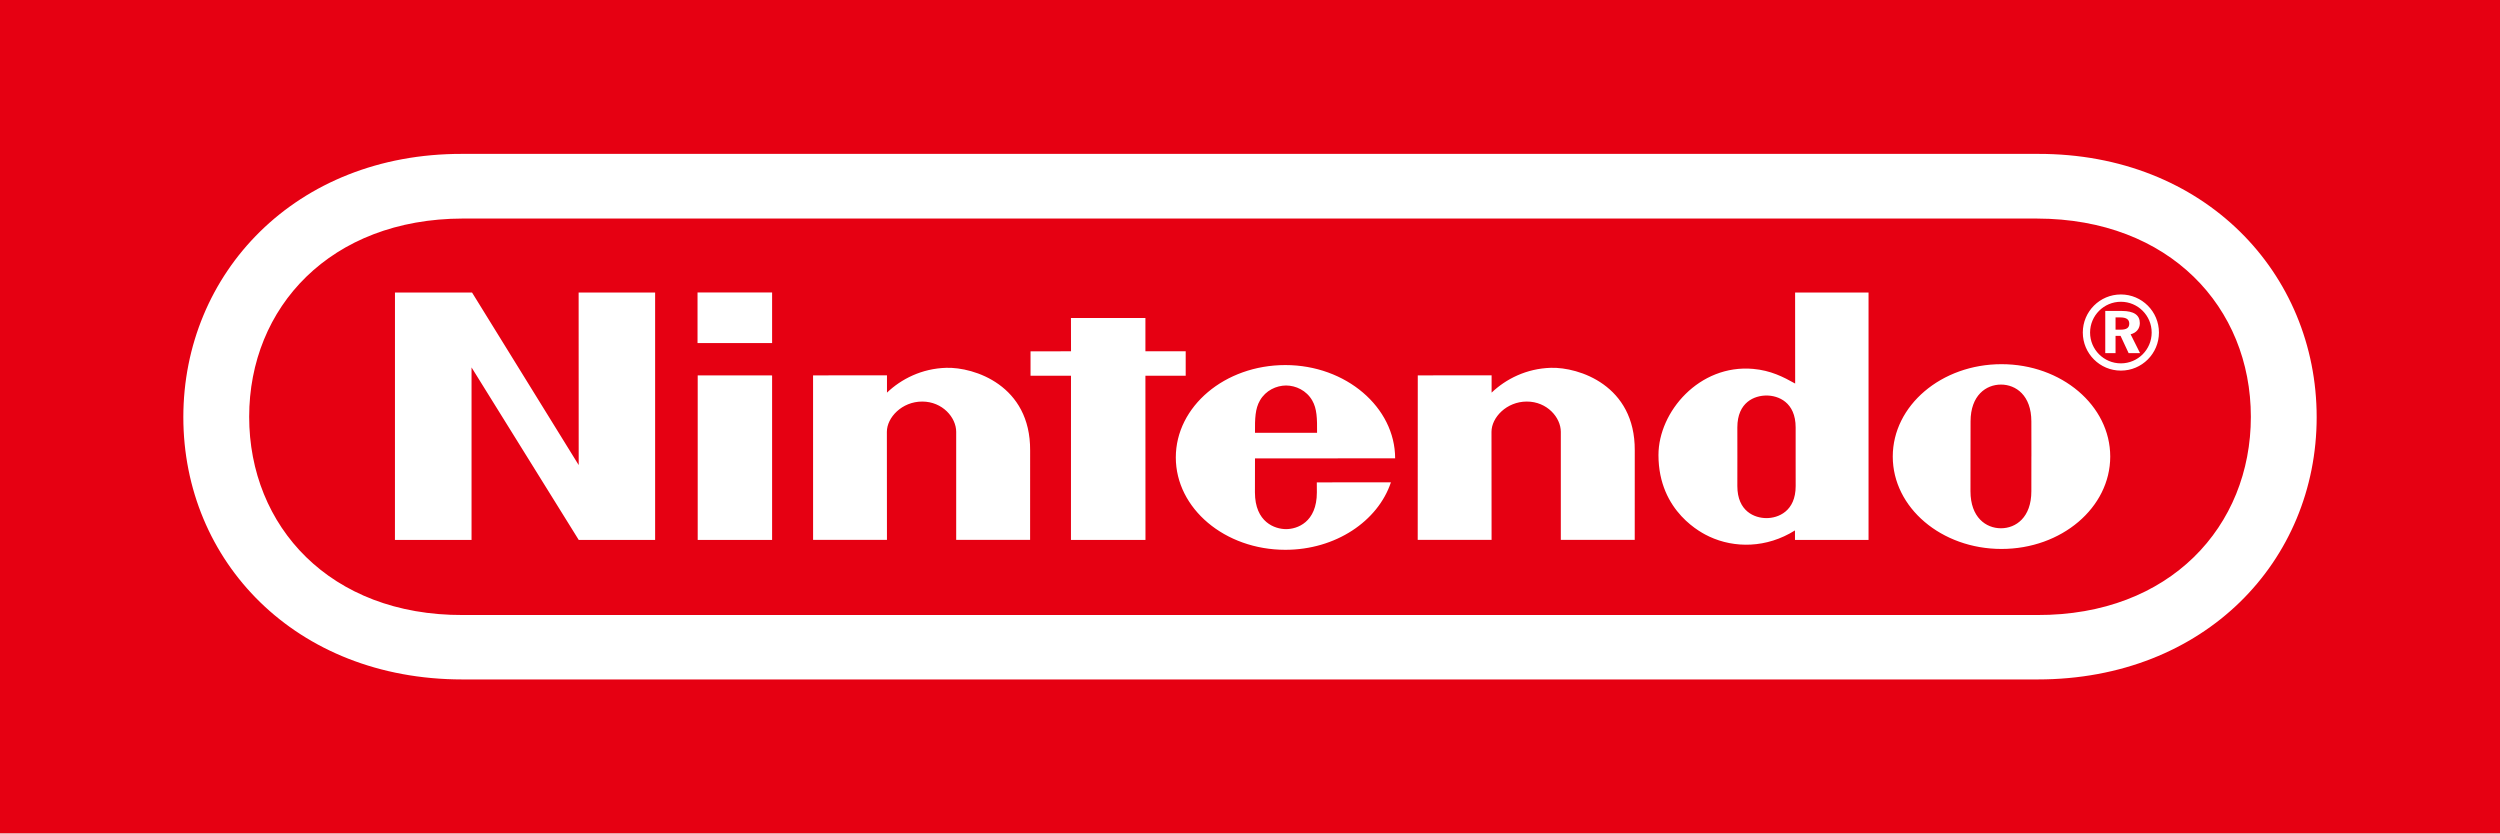
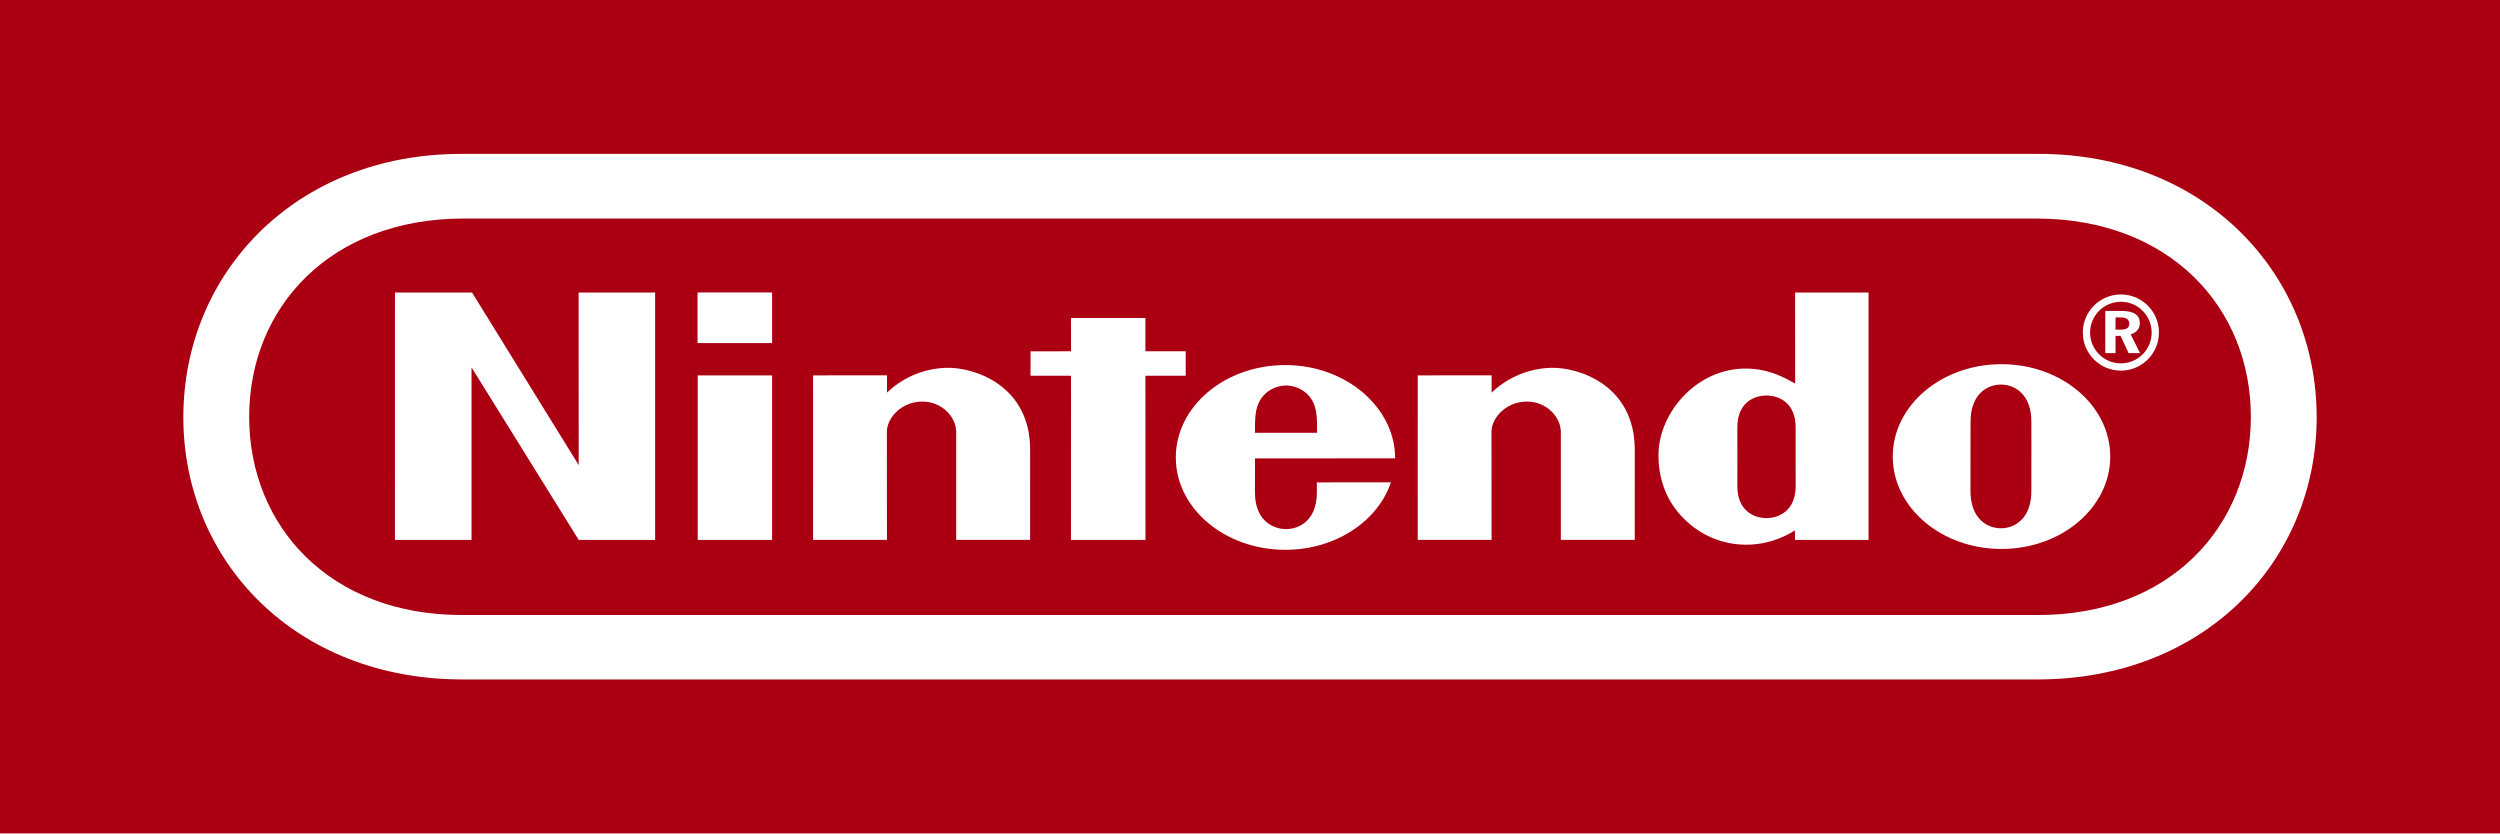
<svg xmlns="http://www.w3.org/2000/svg" id="svg8" version="1.1" viewBox="0 0 600 200" height="200" width="600">
  <defs id="defs2" />
  <g transform="translate(0,-626.5)" id="layer1">
-     <rect y="626.5" x="0" height="200" width="600" id="rect80" style="opacity:1;vector-effect:none;fill:#e60012;fill-opacity:1;fill-rule:nonzero;stroke:none;stroke-width:15;stroke-miterlimit:4;stroke-dasharray:none;paint-order:stroke markers fill" />
+     <rect y="626.5" x="0" height="200" width="600" id="rect80" style="opacity:1;vector-effect:none;fill:#ab0011;fill-opacity:1;fill-rule:nonzero;stroke:none;stroke-width:15;stroke-miterlimit:4;stroke-dasharray:none;paint-order:stroke markers fill" />
    <path d="M 110.966,789.567 C 70.823,789.553 44,761.105 44,726.612 v 0 c 0,-34.493 26.884,-63.267 66.905,-63.179 h 378.19 c 40.021,-0.088 66.905,28.686 66.905,63.179 v 0 c 0,34.493 -26.823,62.941 -66.966,62.955 z m 0.122,-110.618 c -31.78,0.061 -51.287,21.302 -51.287,47.581 v 0 c 0,26.272 19.385,47.69 51.287,47.575 h 377.823 c 31.902,0.109 51.294,-21.302 51.294,-47.575 v 0 c 0,-26.272 -19.507,-47.513 -51.287,-47.575 z m 398.146,22.179 c 2.89,0 4.324,0.979 4.324,2.917 0,1.333 -0.83,2.339 -2.21,2.686 l 2.264,4.522 h -2.74 l -1.938,-4.148 h -1.203 v 4.148 h -2.468 v -10.124 z m -0.224,-3.957 c -5.045,0 -9.138,4.093 -9.138,9.138 0,5.045 4.093,9.138 9.138,9.138 5.045,0 9.138,-4.093 9.138,-9.138 0,-5.045 -4.093,-9.138 -9.138,-9.138 z m 7.391,9.145 c 0,4.08 -3.311,7.391 -7.391,7.391 -4.08,0 -7.391,-3.311 -7.391,-7.391 0,-4.08 3.311,-7.391 7.391,-7.391 4.08,0 7.391,3.304 7.391,7.391 z m -8.669,-0.694 h 1.203 c 1.407,0 2.087,-0.428 2.087,-1.435 0,-1.054 -0.728,-1.509 -2.21,-1.509 h -1.081 z M 301.197,730.365 c -0.027,-3.461 0.048,-5.773 1.183,-7.744 1.394,-2.434 3.957,-3.59 6.283,-3.604 h -0.007 c 2.325,0.014 4.889,1.169 6.283,3.604 1.135,1.979 1.183,4.29 1.156,7.751 z m 14.836,11.906 c 0,0 0.014,0.177 0.014,2.393 0,7.221 -4.753,8.825 -7.391,8.825 -2.638,0 -7.472,-1.605 -7.472,-8.825 0,-2.162 0.014,-8.152 0.014,-8.152 0,0 33.636,0.014 33.636,-0.007 0,-12.246 -11.824,-22.39 -26.347,-22.39 -14.523,0 -26.293,9.927 -26.293,22.172 0,12.246 11.77,22.166 26.293,22.166 12.048,0 22.227,-6.874 25.334,-16.196 z m 56.183,-27.496 c 6.677,-0.19 20.221,4.182 20.126,19.813 -0.014,2.774 -0.007,21.486 -0.007,21.486 h -17.739 c 0,0 0,-23.464 0,-25.932 0,-3.44 -3.291,-7.268 -8.159,-7.268 -4.861,0 -8.479,3.828 -8.479,7.268 0,1.686 0.02,25.932 0.02,25.932 h -17.726 l 0.014,-39.483 17.719,-0.014 c 0,0 -0.02,3.175 0,4.154 3.413,-3.257 8.336,-5.786 14.231,-5.956 z m -145.11,0 c 6.677,-0.19 20.221,4.182 20.126,19.813 -0.014,2.774 -0.007,21.486 -0.007,21.486 h -17.739 c 0,0 0,-23.464 0,-25.932 0,-3.44 -3.291,-7.268 -8.159,-7.268 -4.861,0 -8.479,3.828 -8.479,7.268 0,1.686 0.02,25.932 0.02,25.932 h -17.726 l -0.007,-39.483 17.739,-0.014 c 0,0 -0.02,3.175 0,4.154 3.413,-3.257 8.329,-5.786 14.231,-5.956 z m 203.72,-18.066 h 17.624 v 59.378 H 430.798 c 0,0 -0.007,-1.917 -0.007,-2.285 -6.833,4.29 -14.544,4.284 -20.547,1.482 -1.611,-0.748 -12.212,-5.834 -12.212,-19.575 0,-10.423 9.832,-21.805 22.703,-20.677 4.236,0.374 7.248,1.917 10.104,3.522 -0.014,-9.138 -0.014,-21.846 -0.014,-21.846 z m 0.129,39.436 c 0,0 0,-4.95 0,-7.058 0,-6.106 -4.216,-7.663 -6.99,-7.663 -2.842,0 -7.003,1.557 -7.003,7.663 0,2.026 0.007,7.037 0.007,7.037 0,0 -0.007,4.923 -0.007,7.024 0,6.099 4.161,7.697 6.996,7.697 2.781,0 7.003,-1.598 7.003,-7.697 0,-2.536 -0.007,-7.003 -0.007,-7.003 z m 56.577,-0.116 c 0,0 -0.007,5.97 -0.007,8.363 0,6.296 -3.719,8.893 -7.296,8.893 -3.583,0 -7.316,-2.597 -7.316,-8.893 0,-2.393 0.007,-8.513 0.007,-8.513 0,0 0.014,-5.841 0.014,-8.234 0,-6.269 3.74,-8.846 7.296,-8.846 3.563,0 7.296,2.577 7.296,8.846 0,2.393 -0.007,6.82 0.014,8.404 z m -7.173,-22.125 c -14.414,0 -26.096,9.927 -26.096,22.172 0,12.246 11.688,22.172 26.096,22.172 14.414,0 26.096,-9.927 26.096,-22.172 0,-12.246 -11.681,-22.172 -26.096,-22.172 z m -312.951,-5.072 v -12.137 h 17.896 v 12.137 z m 0.041,47.255 v -39.49 l 17.855,0.007 v 39.483 z m 89.581,0 0.007,-39.409 h -9.709 v -5.861 l 9.716,-0.007 -0.014,-7.996 h 17.869 v 7.989 h 9.669 v 5.875 h -9.669 l 0.014,39.409 z m -162.245,0 0.007,-59.378 h 18.501 l 25.593,41.408 -0.014,-41.408 h 18.358 v 59.378 h -18.331 l -25.729,-41.408 v 41.408 z" style="fill:#ffffff;stroke-width:1" id="path29" />
  </g>
  <style type="text/css" id="style7">.logo{fill:#939598}</style>
</svg>
